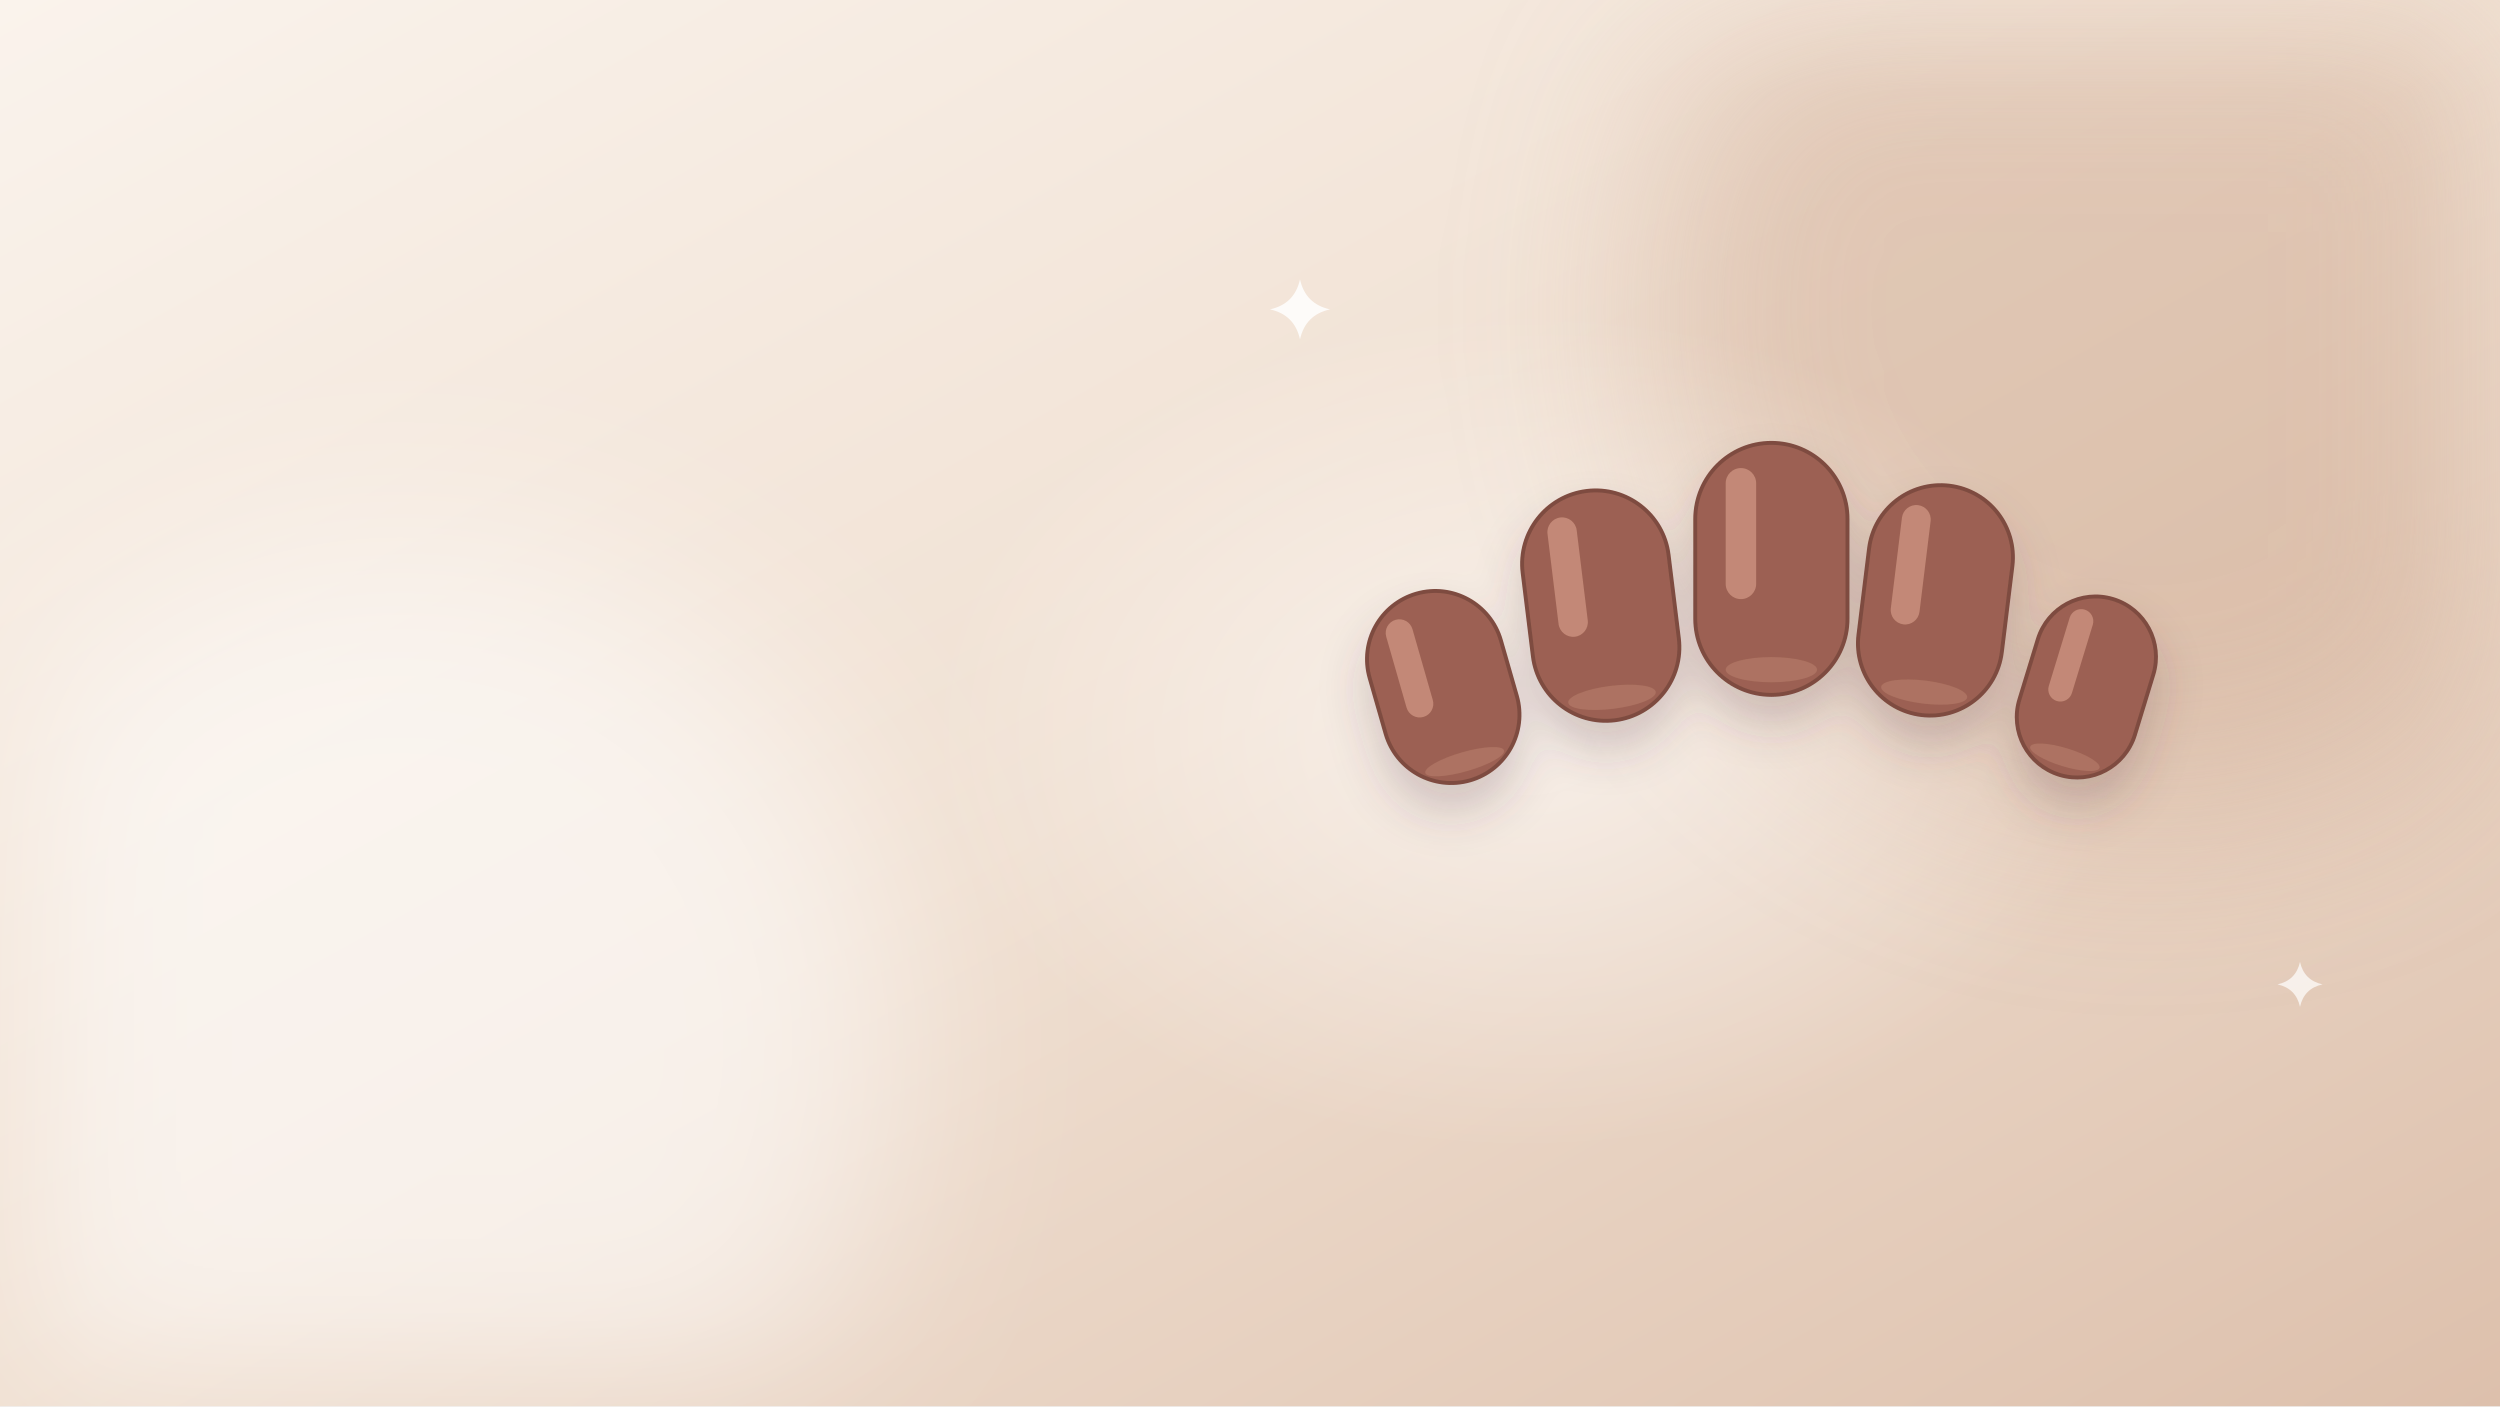
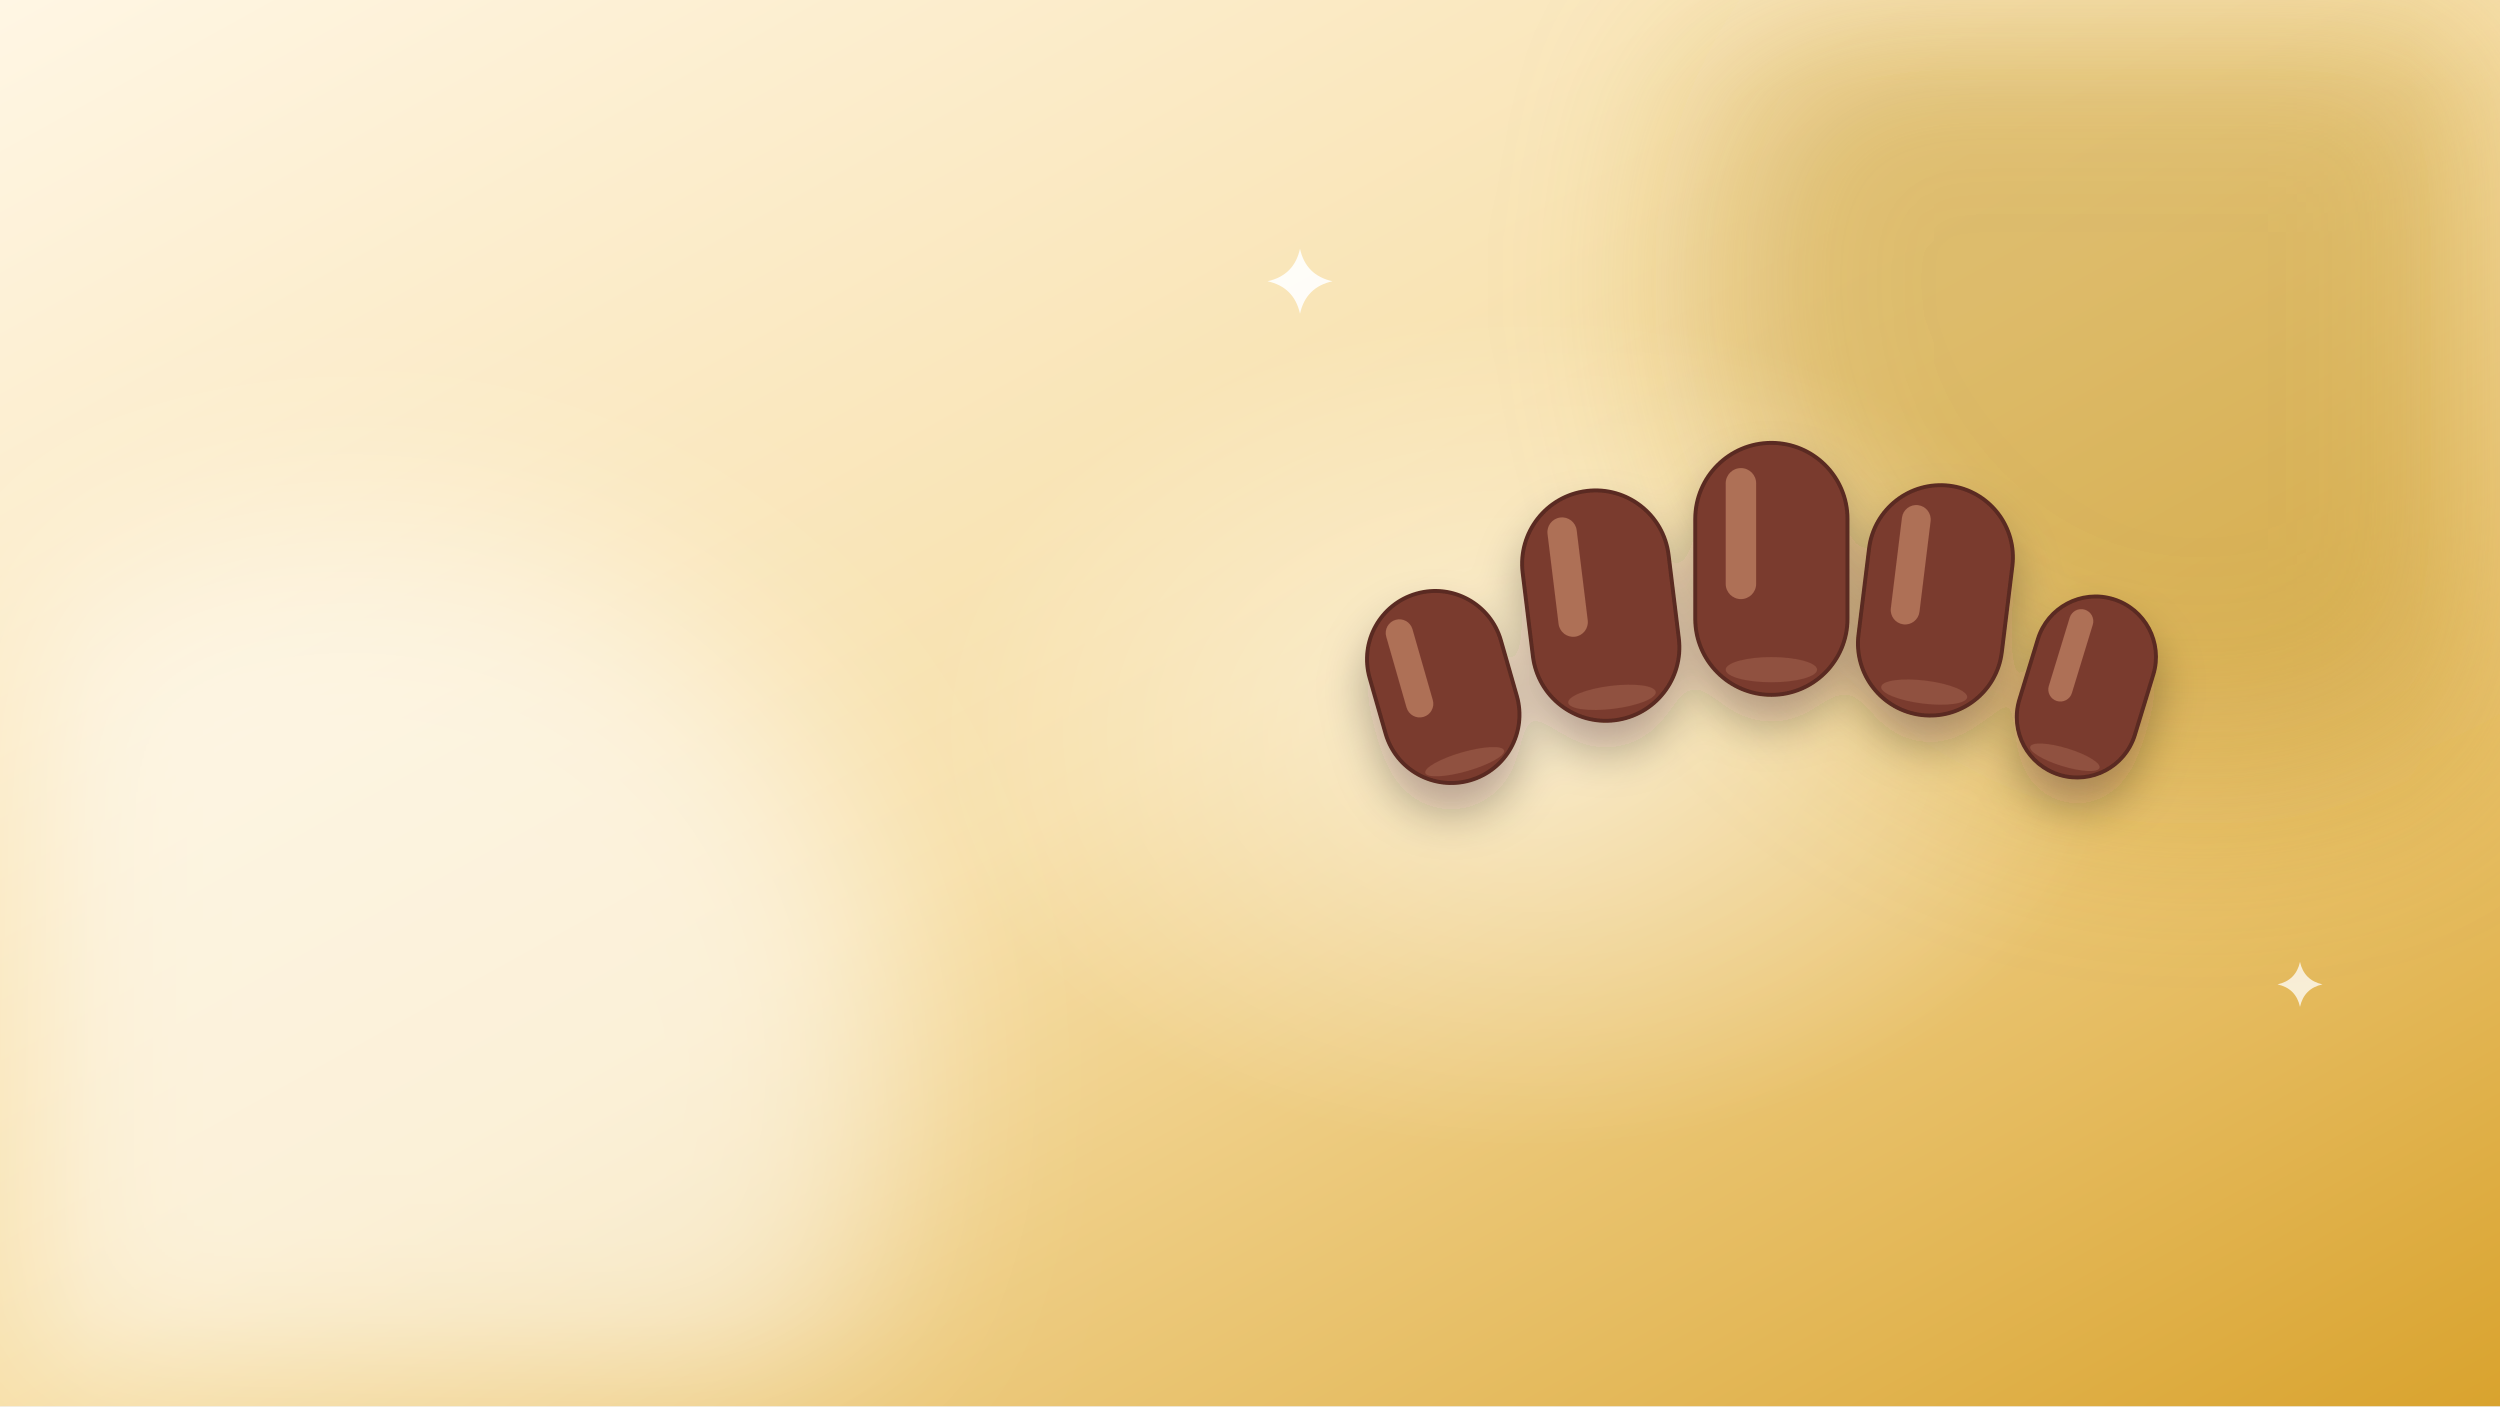
<svg xmlns="http://www.w3.org/2000/svg" viewBox="0 0 1600 900" width="1600" height="900" role="img">
  <defs>
    <linearGradient id="bgg1" x1="0" y1="0" x2="1" y2="1">
-       <stop offset="0%" stop-color="#FAF3EC" />
-       <stop offset="50%" stop-color="#F0E0D2" />
-       <stop offset="100%" stop-color="#DDC0AC" />
+       <stop offset="0%" stop-color="#FFF6E4" />
+       <stop offset="50%" stop-color="#F7DFA8" />
+       <stop offset="100%" stop-color="#D9A32E" />
    </linearGradient>
    <radialGradient id="halog1" cx="50%" cy="50%">
      <stop offset="0%" stop-color="#ffffff" stop-opacity="0.9" />
      <stop offset="100%" stop-color="#ffffff" stop-opacity="0" />
    </radialGradient>
    <filter id="blurg1" x="-40%" y="-40%" width="180%" height="180%">
      <feGaussianBlur stdDeviation="62" />
    </filter>
    <filter id="dropg1" x="-20%" y="-20%" width="140%" height="150%">
-       <feDropShadow dx="0" dy="17.778" stdDeviation="14.545" flood-color="#5A3A40" flood-opacity="0.22" />
+       <feDropShadow dx="0" dy="17.778" stdDeviation="14.545" flood-color="#1A0E14" flood-opacity="0.3" />
    </filter>
  </defs>
  <rect width="1600" height="900" fill="url(#bgg1)" />
-   <circle cx="256" cy="666" r="320" fill="#FFFFFF" opacity="0.55" filter="url(#blurg1)" />
-   <circle cx="1376" cy="198" r="320" fill="#C9A188" opacity="0.42" filter="url(#blurg1)" />
-   <ellipse cx="976" cy="468" rx="384" ry="270" fill="url(#halog1)" opacity="0.62" />
+   <circle cx="224" cy="684" r="352" fill="#FFFFFF" opacity="0.55" filter="url(#blurg1)" />
+   <circle cx="1408" cy="180" r="320" fill="#B98A18" opacity="0.42" filter="url(#blurg1)" />
+   <ellipse cx="976" cy="468" rx="384" ry="270" fill="url(#halog1)" opacity="0.55" />
  <g filter="url(#dropg1)">
    <g transform="translate(880 270) scale(1.68)">
      <g transform="rotate(-16 26 101)">
-         <rect x="0" y="64" width="52" height="74" rx="26" fill="#9C6152" stroke="#7E4C41" stroke-width="1.5" />
-         <rect x="10.4" y="71.4" width="10.4" height="38.48" rx="5.2" fill="#D89D8B" opacity="0.65" />
-         <ellipse cx="26" cy="130.6" rx="15.6" ry="3.7" fill="#D89D8B" opacity="0.28" />
+         <rect x="0" y="64" width="52" height="74" rx="26" fill="#7A3B2E" stroke="#5A2A20" stroke-width="1.5" />
+         <rect x="10.4" y="71.4" width="10.4" height="38.48" rx="5.2" fill="#C98A6B" opacity="0.65" />
+         <ellipse cx="26" cy="130.6" rx="15.6" ry="3.7" fill="#C98A6B" opacity="0.28" />
      </g>
      <g transform="rotate(-7 86 70)">
-         <rect x="58" y="26" width="56" height="88" rx="28" fill="#9C6152" stroke="#7E4C41" stroke-width="1.5" />
-         <rect x="69.2" y="34.8" width="11.2" height="45.76" rx="5.6" fill="#D89D8B" opacity="0.65" />
-         <ellipse cx="86" cy="105.2" rx="16.8" ry="4.4" fill="#D89D8B" opacity="0.28" />
+         <rect x="58" y="26" width="56" height="88" rx="28" fill="#7A3B2E" stroke="#5A2A20" stroke-width="1.5" />
+         <rect x="69.2" y="34.8" width="11.2" height="45.76" rx="5.6" fill="#C98A6B" opacity="0.65" />
+         <ellipse cx="86" cy="105.2" rx="16.8" ry="4.4" fill="#C98A6B" opacity="0.28" />
      </g>
      <g transform="rotate(0 151 56)">
-         <rect x="122" y="8" width="58" height="96" rx="29" fill="#9C6152" stroke="#7E4C41" stroke-width="1.5" />
-         <rect x="133.6" y="17.6" width="11.6" height="49.92" rx="5.8" fill="#D89D8B" opacity="0.65" />
-         <ellipse cx="151" cy="94.4" rx="17.4" ry="4.8" fill="#D89D8B" opacity="0.28" />
+         <rect x="122" y="8" width="58" height="96" rx="29" fill="#7A3B2E" stroke="#5A2A20" stroke-width="1.5" />
+         <rect x="133.6" y="17.6" width="11.6" height="49.92" rx="5.8" fill="#C98A6B" opacity="0.65" />
+         <ellipse cx="151" cy="94.4" rx="17.4" ry="4.8" fill="#C98A6B" opacity="0.28" />
      </g>
      <g transform="rotate(7 213.5 68)">
-         <rect x="186" y="24" width="55" height="88" rx="27.5" fill="#9C6152" stroke="#7E4C41" stroke-width="1.5" />
-         <rect x="197" y="32.8" width="11" height="45.76" rx="5.5" fill="#D89D8B" opacity="0.65" />
-         <ellipse cx="213.5" cy="103.2" rx="16.5" ry="4.4" fill="#D89D8B" opacity="0.28" />
+         <rect x="186" y="24" width="55" height="88" rx="27.5" fill="#7A3B2E" stroke="#5A2A20" stroke-width="1.5" />
+         <rect x="197" y="32.8" width="11" height="45.76" rx="5.5" fill="#C98A6B" opacity="0.65" />
+         <ellipse cx="213.5" cy="103.2" rx="16.5" ry="4.4" fill="#C98A6B" opacity="0.28" />
      </g>
      <g transform="rotate(17 271 101)">
-         <rect x="248" y="66" width="46" height="70" rx="23" fill="#9C6152" stroke="#7E4C41" stroke-width="1.5" />
-         <rect x="257.2" y="73" width="9.2" height="36.4" rx="4.6" fill="#D89D8B" opacity="0.65" />
-         <ellipse cx="271" cy="129" rx="13.8" ry="3.5" fill="#D89D8B" opacity="0.28" />
+         <rect x="248" y="66" width="46" height="70" rx="23" fill="#7A3B2E" stroke="#5A2A20" stroke-width="1.5" />
+         <rect x="257.2" y="73" width="9.2" height="36.4" rx="4.6" fill="#C98A6B" opacity="0.65" />
+         <ellipse cx="271" cy="129" rx="13.8" ry="3.5" fill="#C98A6B" opacity="0.28" />
      </g>
    </g>
  </g>
-   <path d="M832 178.8 Q835.456 194.544 851.2 198 Q835.456 201.456 832 217.2 Q828.544 201.456 812.8 198 Q828.544 194.544 832 178.8 Z" fill="#FFFFFF" opacity="0.85" />
-   <path d="M1472 615.6 Q1474.592 627.408 1486.4 630 Q1474.592 632.592 1472 644.4 Q1469.408 632.592 1457.6 630 Q1469.408 627.408 1472 615.6 Z" fill="#FFFFFF" opacity="0.7" />
+   <path d="M832 159.2 Q835.744 176.256 852.8 180 Q835.744 183.744 832 200.8 Q828.256 183.744 811.2 180 Q828.256 176.256 832 159.2 Z" fill="#FFFFFF" opacity="0.9" />
+   <path d="M1472 615.6 Q1474.592 627.408 1486.4 630 Q1474.592 632.592 1472 644.4 Q1469.408 632.592 1457.6 630 Q1469.408 627.408 1472 615.6 Z" fill="#FFFFFF" opacity="0.75" />
</svg>
